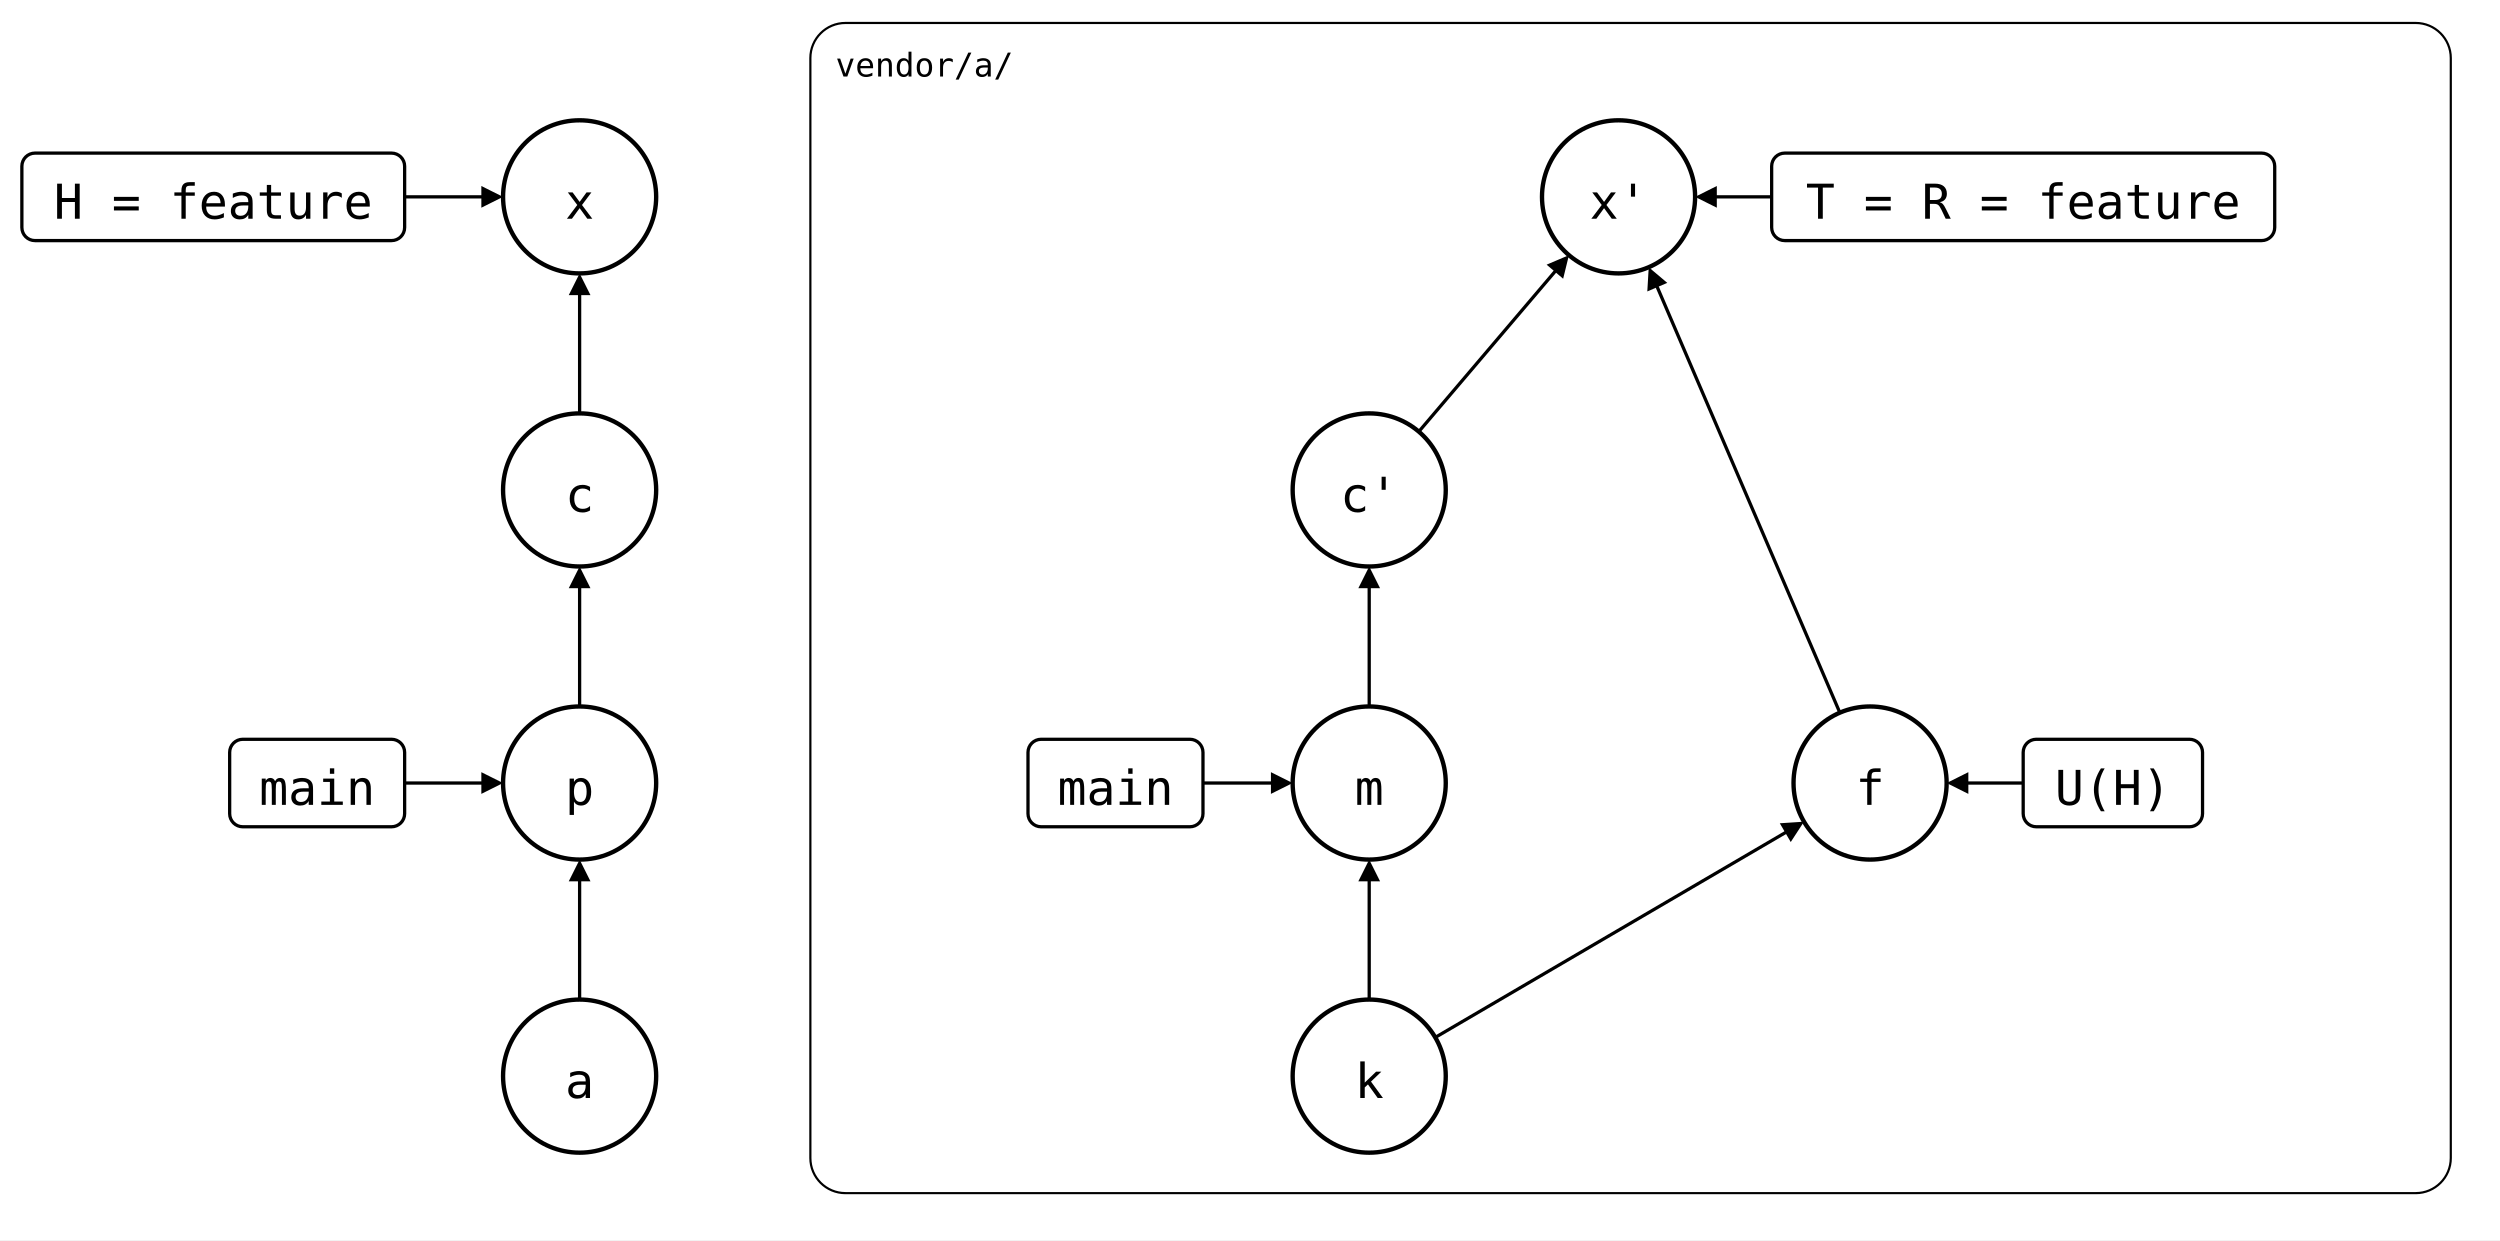
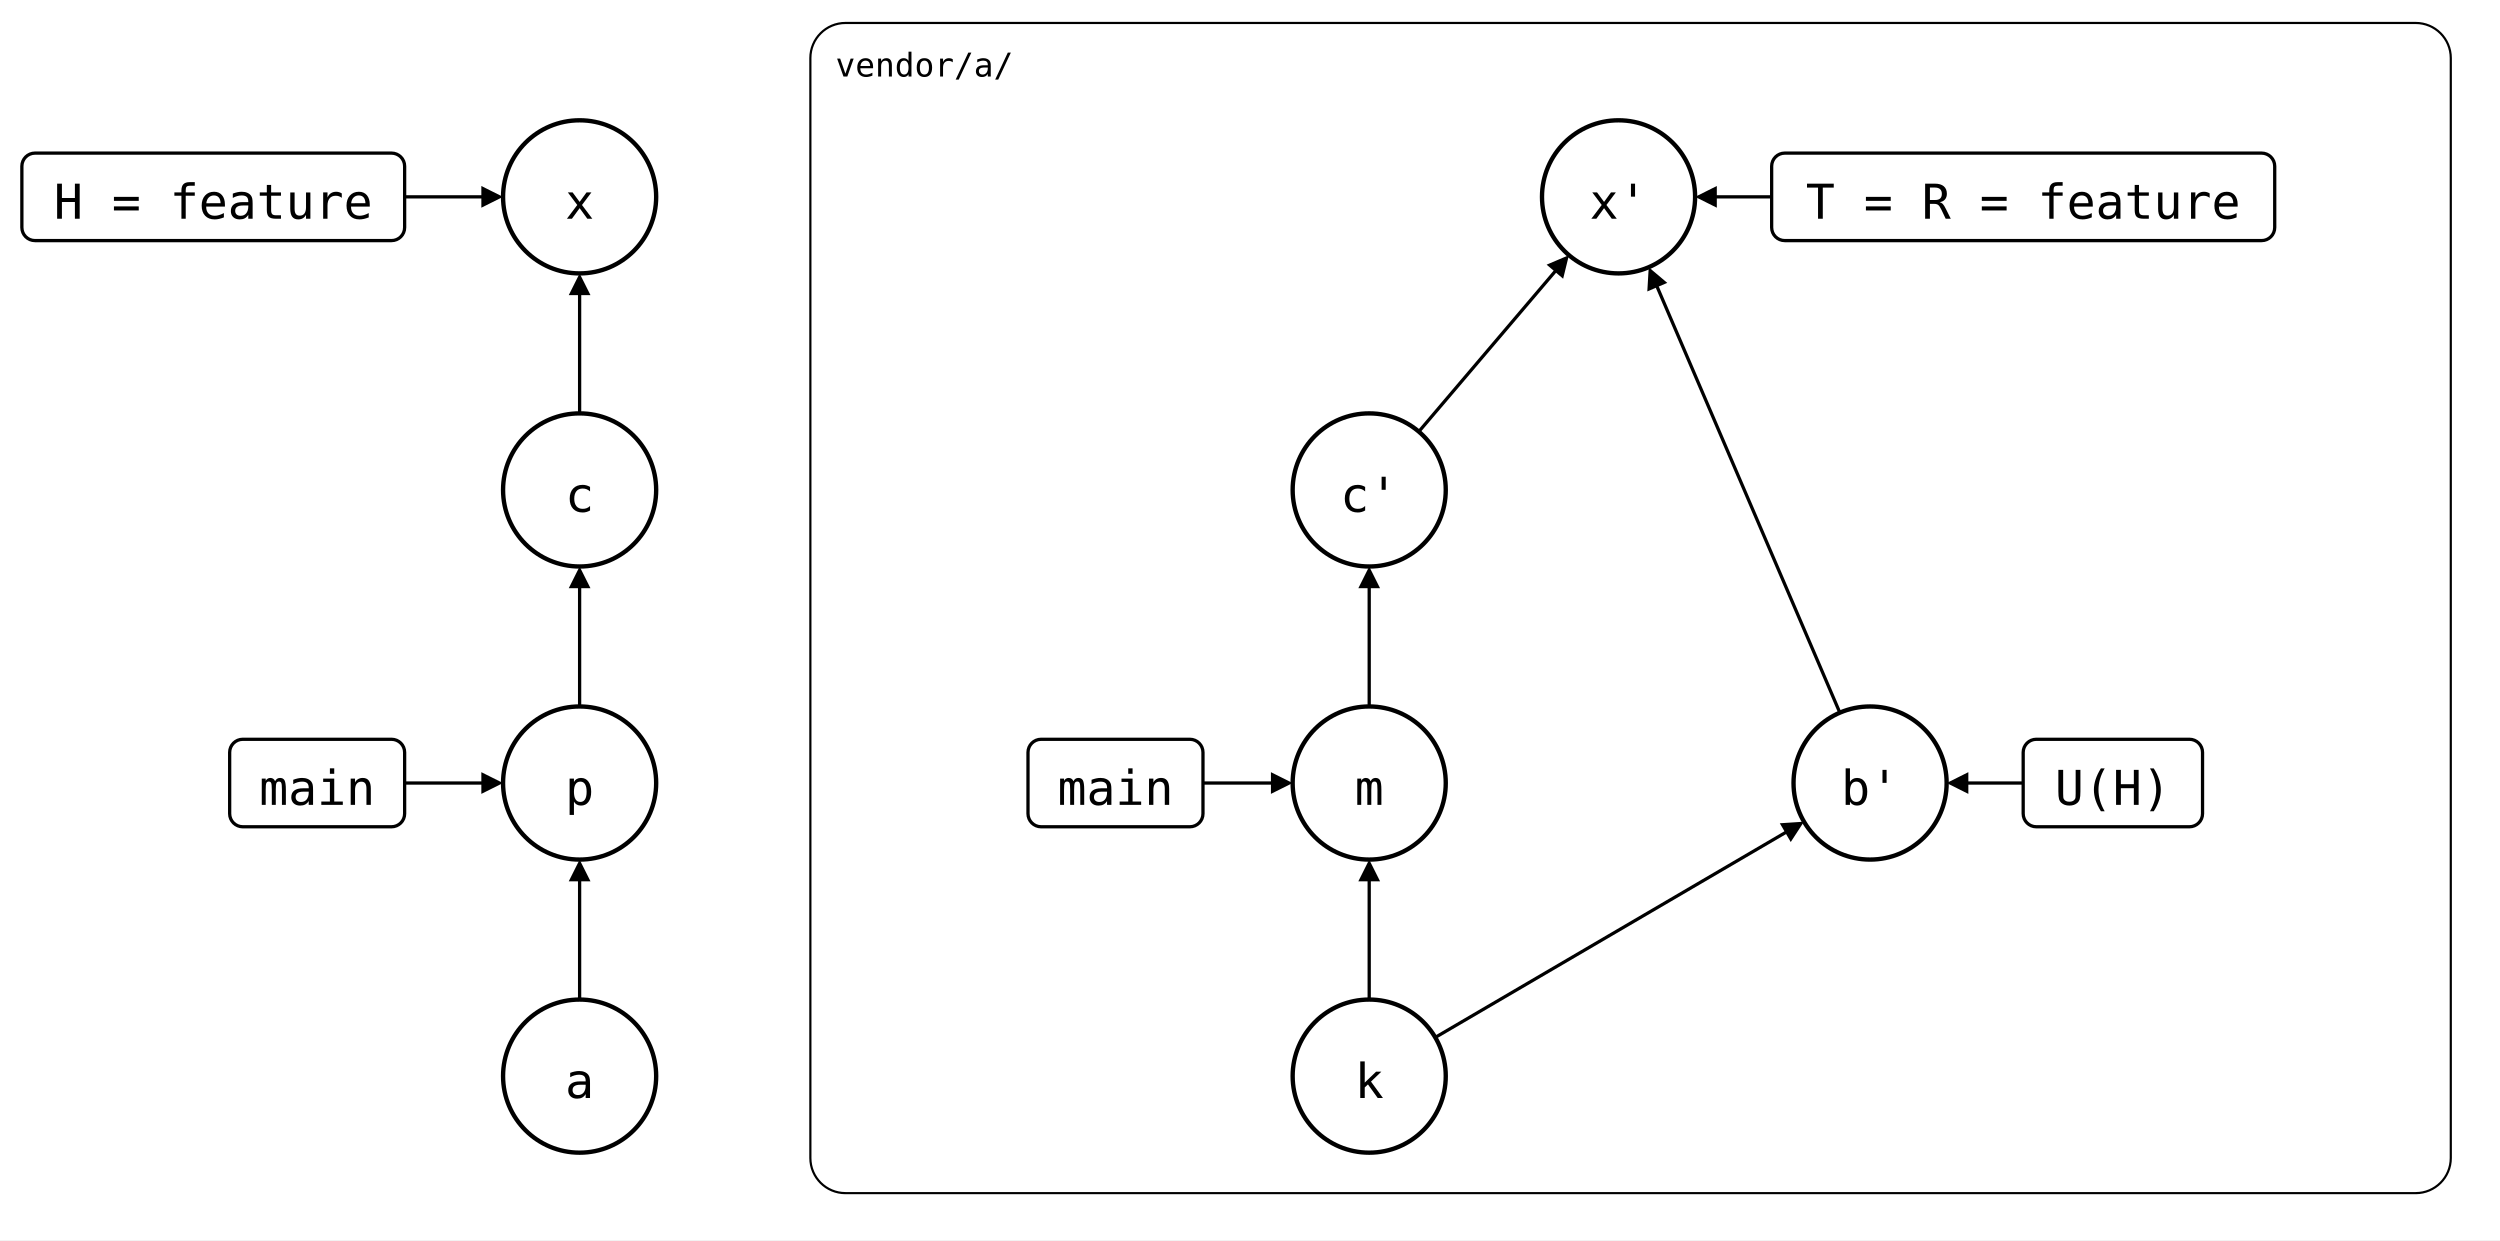
- <svg xmlns="http://www.w3.org/2000/svg" style="background: #ffffff; background-color: light-dark(#ffffff, #121212); color-scheme: light dark;" version="1.1" width="1143px" height="567px" viewBox="0 0 1143 567" id="ge-svg-ijtHz3aA_9o7_61VDcdk" content="&lt;mxfile host=&quot;Electron&quot;&gt;&#10;  &lt;diagram name=&quot;pulled-and-pushed&quot; id=&quot;pulled-and-pushed&quot;&gt;&#10;    &lt;mxGraphModel grid=&quot;0&quot; gridSize=&quot;10&quot; guides=&quot;1&quot; tooltips=&quot;1&quot; connect=&quot;1&quot; arrows=&quot;1&quot; fold=&quot;0&quot; page=&quot;0&quot; pageScale=&quot;1&quot; pageWidth=&quot;850&quot; pageHeight=&quot;1100&quot; background=&quot;#ffffff&quot; math=&quot;0&quot; shadow=&quot;0&quot;&gt;&#10;      &lt;root&gt;&#10;        &lt;mxCell id=&quot;0&quot; /&gt;&#10;        &lt;mxCell id=&quot;1&quot; parent=&quot;0&quot; /&gt;&#10;        &lt;mxCell id=&quot;lane&quot; parent=&quot;1&quot; style=&quot;rounded=1;arcSize=3;fillColor=none;strokeWidth=1;fontSize=15;verticalAlign=top;align=left;spacingLeft=10;spacingTop=4;fontFamily=Roboto Mono,monospace;&quot; value=&quot;vendor/a/&quot; vertex=&quot;1&quot;&gt;&#10;          &lt;mxGeometry height=&quot;535&quot; width=&quot;750&quot; x=&quot;400&quot; y=&quot;29&quot; as=&quot;geometry&quot; /&gt;&#10;        &lt;/mxCell&gt;&#10;        &lt;mxCell id=&quot;a&quot; parent=&quot;1&quot; style=&quot;ellipse;aspect=fixed;strokeWidth=2;fontSize=22;fontFamily=Roboto Mono,monospace;&quot; value=&quot;a&quot; vertex=&quot;1&quot;&gt;&#10;          &lt;mxGeometry height=&quot;70&quot; width=&quot;70&quot; x=&quot;260&quot; y=&quot;476&quot; as=&quot;geometry&quot; /&gt;&#10;        &lt;/mxCell&gt;&#10;        &lt;mxCell id=&quot;p&quot; parent=&quot;1&quot; style=&quot;ellipse;aspect=fixed;strokeWidth=2;fontSize=22;fontFamily=Roboto Mono,monospace;&quot; value=&quot;p&quot; vertex=&quot;1&quot;&gt;&#10;          &lt;mxGeometry height=&quot;70&quot; width=&quot;70&quot; x=&quot;260&quot; y=&quot;342&quot; as=&quot;geometry&quot; /&gt;&#10;        &lt;/mxCell&gt;&#10;        &lt;mxCell id=&quot;c&quot; parent=&quot;1&quot; style=&quot;ellipse;aspect=fixed;strokeWidth=2;fontSize=22;fontFamily=Roboto Mono,monospace;&quot; value=&quot;c&quot; vertex=&quot;1&quot;&gt;&#10;          &lt;mxGeometry height=&quot;70&quot; width=&quot;70&quot; x=&quot;260&quot; y=&quot;208&quot; as=&quot;geometry&quot; /&gt;&#10;        &lt;/mxCell&gt;&#10;        &lt;mxCell id=&quot;x&quot; parent=&quot;1&quot; style=&quot;ellipse;aspect=fixed;strokeWidth=2;fontSize=22;fontFamily=Roboto Mono,monospace;&quot; value=&quot;x&quot; vertex=&quot;1&quot;&gt;&#10;          &lt;mxGeometry height=&quot;70&quot; width=&quot;70&quot; x=&quot;260&quot; y=&quot;74&quot; as=&quot;geometry&quot; /&gt;&#10;        &lt;/mxCell&gt;&#10;        &lt;mxCell id=&quot;k&quot; parent=&quot;1&quot; style=&quot;ellipse;aspect=fixed;strokeWidth=2;fontSize=22;fontFamily=Roboto Mono,monospace;&quot; value=&quot;k&quot; vertex=&quot;1&quot;&gt;&#10;          &lt;mxGeometry height=&quot;70&quot; width=&quot;70&quot; x=&quot;621&quot; y=&quot;476&quot; as=&quot;geometry&quot; /&gt;&#10;        &lt;/mxCell&gt;&#10;        &lt;mxCell id=&quot;m&quot; parent=&quot;1&quot; style=&quot;ellipse;aspect=fixed;strokeWidth=2;fontSize=22;fontFamily=Roboto Mono,monospace;&quot; value=&quot;m&quot; vertex=&quot;1&quot;&gt;&#10;          &lt;mxGeometry height=&quot;70&quot; width=&quot;70&quot; x=&quot;621&quot; y=&quot;342&quot; as=&quot;geometry&quot; /&gt;&#10;        &lt;/mxCell&gt;&#10;        &lt;mxCell id=&quot;c_&quot; parent=&quot;1&quot; style=&quot;ellipse;aspect=fixed;strokeWidth=2;fontSize=22;fontFamily=Roboto Mono,monospace;&quot; value=&quot;c&amp;#39;&quot; vertex=&quot;1&quot;&gt;&#10;          &lt;mxGeometry height=&quot;70&quot; width=&quot;70&quot; x=&quot;621&quot; y=&quot;208&quot; as=&quot;geometry&quot; /&gt;&#10;        &lt;/mxCell&gt;&#10;        &lt;mxCell id=&quot;f&quot; parent=&quot;1&quot; style=&quot;ellipse;aspect=fixed;strokeWidth=2;fontSize=22;fontFamily=Roboto Mono,monospace;&quot; value=&quot;f&quot; vertex=&quot;1&quot;&gt;&#10;          &lt;mxGeometry height=&quot;70&quot; width=&quot;70&quot; x=&quot;850&quot; y=&quot;342&quot; as=&quot;geometry&quot; /&gt;&#10;        &lt;/mxCell&gt;&#10;        &lt;mxCell id=&quot;x_&quot; parent=&quot;1&quot; style=&quot;ellipse;aspect=fixed;strokeWidth=2;fontSize=22;fontFamily=Roboto Mono,monospace;&quot; value=&quot;x&amp;#39;&quot; vertex=&quot;1&quot;&gt;&#10;          &lt;mxGeometry height=&quot;70&quot; width=&quot;70&quot; x=&quot;735&quot; y=&quot;74&quot; as=&quot;geometry&quot; /&gt;&#10;        &lt;/mxCell&gt;&#10;        &lt;mxCell id=&quot;e1&quot; edge=&quot;1&quot; parent=&quot;1&quot; source=&quot;a&quot; style=&quot;endArrow=block;endFill=1;strokeWidth=1.5;rounded=0;&quot; target=&quot;p&quot; value=&quot;&quot;&gt;&#10;          &lt;mxGeometry relative=&quot;1&quot; as=&quot;geometry&quot; /&gt;&#10;        &lt;/mxCell&gt;&#10;        &lt;mxCell id=&quot;e2&quot; edge=&quot;1&quot; parent=&quot;1&quot; source=&quot;p&quot; style=&quot;endArrow=block;endFill=1;strokeWidth=1.5;rounded=0;&quot; target=&quot;c&quot; value=&quot;&quot;&gt;&#10;          &lt;mxGeometry relative=&quot;1&quot; as=&quot;geometry&quot; /&gt;&#10;        &lt;/mxCell&gt;&#10;        &lt;mxCell id=&quot;e3&quot; edge=&quot;1&quot; parent=&quot;1&quot; source=&quot;c&quot; style=&quot;endArrow=block;endFill=1;strokeWidth=1.5;rounded=0;&quot; target=&quot;x&quot; value=&quot;&quot;&gt;&#10;          &lt;mxGeometry relative=&quot;1&quot; as=&quot;geometry&quot; /&gt;&#10;        &lt;/mxCell&gt;&#10;        &lt;mxCell id=&quot;e4&quot; edge=&quot;1&quot; parent=&quot;1&quot; source=&quot;k&quot; style=&quot;endArrow=block;endFill=1;strokeWidth=1.5;rounded=0;&quot; target=&quot;m&quot; value=&quot;&quot;&gt;&#10;          &lt;mxGeometry relative=&quot;1&quot; as=&quot;geometry&quot; /&gt;&#10;        &lt;/mxCell&gt;&#10;        &lt;mxCell id=&quot;e5&quot; edge=&quot;1&quot; parent=&quot;1&quot; source=&quot;m&quot; style=&quot;endArrow=block;endFill=1;strokeWidth=1.5;rounded=0;&quot; target=&quot;c_&quot; value=&quot;&quot;&gt;&#10;          &lt;mxGeometry relative=&quot;1&quot; as=&quot;geometry&quot; /&gt;&#10;        &lt;/mxCell&gt;&#10;        &lt;mxCell id=&quot;e6&quot; edge=&quot;1&quot; parent=&quot;1&quot; source=&quot;k&quot; style=&quot;endArrow=block;endFill=1;strokeWidth=1.5;rounded=0;&quot; target=&quot;f&quot; value=&quot;&quot;&gt;&#10;          &lt;mxGeometry relative=&quot;1&quot; as=&quot;geometry&quot; /&gt;&#10;        &lt;/mxCell&gt;&#10;        &lt;mxCell id=&quot;e7&quot; edge=&quot;1&quot; parent=&quot;1&quot; source=&quot;c_&quot; style=&quot;endArrow=block;endFill=1;strokeWidth=1.5;rounded=0;&quot; target=&quot;x_&quot; value=&quot;&quot;&gt;&#10;          &lt;mxGeometry relative=&quot;1&quot; as=&quot;geometry&quot; /&gt;&#10;        &lt;/mxCell&gt;&#10;        &lt;mxCell id=&quot;e8&quot; edge=&quot;1&quot; parent=&quot;1&quot; source=&quot;f&quot; style=&quot;endArrow=block;endFill=1;strokeWidth=1.5;rounded=0;&quot; target=&quot;x_&quot; value=&quot;&quot;&gt;&#10;          &lt;mxGeometry relative=&quot;1&quot; as=&quot;geometry&quot; /&gt;&#10;        &lt;/mxCell&gt;&#10;        &lt;mxCell id=&quot;bh&quot; parent=&quot;1&quot; style=&quot;rounded=1;strokeWidth=1.5;fontSize=22;fontFamily=Roboto Mono,monospace;&quot; value=&quot;H = feature&quot; vertex=&quot;1&quot;&gt;&#10;          &lt;mxGeometry height=&quot;40&quot; width=&quot;175&quot; x=&quot;40&quot; y=&quot;89&quot; as=&quot;geometry&quot; /&gt;&#10;        &lt;/mxCell&gt;&#10;        &lt;mxCell id=&quot;e9&quot; edge=&quot;1&quot; parent=&quot;1&quot; source=&quot;bh&quot; style=&quot;endArrow=block;endFill=1;strokeWidth=1.5;rounded=0;&quot; target=&quot;x&quot; value=&quot;&quot;&gt;&#10;          &lt;mxGeometry relative=&quot;1&quot; as=&quot;geometry&quot; /&gt;&#10;        &lt;/mxCell&gt;&#10;        &lt;mxCell id=&quot;bmain&quot; parent=&quot;1&quot; style=&quot;rounded=1;strokeWidth=1.5;fontSize=22;fontFamily=Roboto Mono,monospace;&quot; value=&quot;main&quot; vertex=&quot;1&quot;&gt;&#10;          &lt;mxGeometry height=&quot;40&quot; width=&quot;80&quot; x=&quot;135&quot; y=&quot;357&quot; as=&quot;geometry&quot; /&gt;&#10;        &lt;/mxCell&gt;&#10;        &lt;mxCell id=&quot;e10&quot; edge=&quot;1&quot; parent=&quot;1&quot; source=&quot;bmain&quot; style=&quot;endArrow=block;endFill=1;strokeWidth=1.5;rounded=0;&quot; target=&quot;p&quot; value=&quot;&quot;&gt;&#10;          &lt;mxGeometry relative=&quot;1&quot; as=&quot;geometry&quot; /&gt;&#10;        &lt;/mxCell&gt;&#10;        &lt;mxCell id=&quot;bm&quot; parent=&quot;1&quot; style=&quot;rounded=1;strokeWidth=1.5;fontSize=22;fontFamily=Roboto Mono,monospace;&quot; value=&quot;main&quot; vertex=&quot;1&quot;&gt;&#10;          &lt;mxGeometry height=&quot;40&quot; width=&quot;80&quot; x=&quot;500&quot; y=&quot;357&quot; as=&quot;geometry&quot; /&gt;&#10;        &lt;/mxCell&gt;&#10;        &lt;mxCell id=&quot;e11&quot; edge=&quot;1&quot; parent=&quot;1&quot; source=&quot;bm&quot; style=&quot;endArrow=block;endFill=1;strokeWidth=1.5;rounded=0;&quot; target=&quot;m&quot; value=&quot;&quot;&gt;&#10;          &lt;mxGeometry relative=&quot;1&quot; as=&quot;geometry&quot; /&gt;&#10;        &lt;/mxCell&gt;&#10;        &lt;mxCell id=&quot;bu&quot; parent=&quot;1&quot; style=&quot;rounded=1;strokeWidth=1.5;fontSize=22;fontFamily=Roboto Mono,monospace;&quot; value=&quot;U(H)&quot; vertex=&quot;1&quot;&gt;&#10;          &lt;mxGeometry height=&quot;40&quot; width=&quot;82&quot; x=&quot;955&quot; y=&quot;357&quot; as=&quot;geometry&quot; /&gt;&#10;        &lt;/mxCell&gt;&#10;        &lt;mxCell id=&quot;e12&quot; edge=&quot;1&quot; parent=&quot;1&quot; source=&quot;bu&quot; style=&quot;endArrow=block;endFill=1;strokeWidth=1.5;rounded=0;&quot; target=&quot;f&quot; value=&quot;&quot;&gt;&#10;          &lt;mxGeometry relative=&quot;1&quot; as=&quot;geometry&quot; /&gt;&#10;        &lt;/mxCell&gt;&#10;        &lt;mxCell id=&quot;bt&quot; parent=&quot;1&quot; style=&quot;rounded=1;strokeWidth=1.5;fontSize=22;fontFamily=Roboto Mono,monospace;&quot; value=&quot;T = R = feature&quot; vertex=&quot;1&quot;&gt;&#10;          &lt;mxGeometry height=&quot;40&quot; width=&quot;230&quot; x=&quot;840&quot; y=&quot;89&quot; as=&quot;geometry&quot; /&gt;&#10;        &lt;/mxCell&gt;&#10;        &lt;mxCell id=&quot;e13&quot; edge=&quot;1&quot; parent=&quot;1&quot; source=&quot;bt&quot; style=&quot;endArrow=block;endFill=1;strokeWidth=1.5;rounded=0;&quot; target=&quot;x_&quot; value=&quot;&quot;&gt;&#10;          &lt;mxGeometry relative=&quot;1&quot; as=&quot;geometry&quot; /&gt;&#10;        &lt;/mxCell&gt;&#10;      &lt;/root&gt;&#10;    &lt;/mxGraphModel&gt;&#10;  &lt;/diagram&gt;&#10;&lt;/mxfile&gt;&#10;">
-   <style type="text/css">@supports (color: light-dark(#000, #fff)) { #ge-svg-ijtHz3aA_9o7_61VDcdk { --ge-adaptive-bg: light-dark(#ffffff, var(--ge-dark-color, #121212)); } }</style>
+ <svg xmlns="http://www.w3.org/2000/svg" style="background: #ffffff; background-color: light-dark(#ffffff, #121212); color-scheme: light dark;" version="1.1" width="1143px" height="567px" viewBox="0 0 1143 567" id="ge-svg-t60hBp_RViZxQtOAJ_t8" content="&lt;mxfile host=&quot;Electron&quot;&gt;&#10;  &lt;diagram name=&quot;pulled-and-pushed&quot; id=&quot;pulled-and-pushed&quot;&gt;&#10;    &lt;mxGraphModel grid=&quot;0&quot; gridSize=&quot;10&quot; guides=&quot;1&quot; tooltips=&quot;1&quot; connect=&quot;1&quot; arrows=&quot;1&quot; fold=&quot;0&quot; page=&quot;0&quot; pageScale=&quot;1&quot; pageWidth=&quot;850&quot; pageHeight=&quot;1100&quot; background=&quot;#ffffff&quot; math=&quot;0&quot; shadow=&quot;0&quot;&gt;&#10;      &lt;root&gt;&#10;        &lt;mxCell id=&quot;0&quot; /&gt;&#10;        &lt;mxCell id=&quot;1&quot; parent=&quot;0&quot; /&gt;&#10;        &lt;mxCell id=&quot;lane&quot; parent=&quot;1&quot; style=&quot;rounded=1;arcSize=3;fillColor=none;strokeWidth=1;fontSize=15;verticalAlign=top;align=left;spacingLeft=10;spacingTop=4;fontFamily=Roboto Mono,monospace;&quot; value=&quot;vendor/a/&quot; vertex=&quot;1&quot;&gt;&#10;          &lt;mxGeometry height=&quot;535&quot; width=&quot;750&quot; x=&quot;400&quot; y=&quot;29&quot; as=&quot;geometry&quot; /&gt;&#10;        &lt;/mxCell&gt;&#10;        &lt;mxCell id=&quot;a&quot; parent=&quot;1&quot; style=&quot;ellipse;aspect=fixed;strokeWidth=2;fontSize=22;fontFamily=Roboto Mono,monospace;&quot; value=&quot;a&quot; vertex=&quot;1&quot;&gt;&#10;          &lt;mxGeometry height=&quot;70&quot; width=&quot;70&quot; x=&quot;260&quot; y=&quot;476&quot; as=&quot;geometry&quot; /&gt;&#10;        &lt;/mxCell&gt;&#10;        &lt;mxCell id=&quot;p&quot; parent=&quot;1&quot; style=&quot;ellipse;aspect=fixed;strokeWidth=2;fontSize=22;fontFamily=Roboto Mono,monospace;&quot; value=&quot;p&quot; vertex=&quot;1&quot;&gt;&#10;          &lt;mxGeometry height=&quot;70&quot; width=&quot;70&quot; x=&quot;260&quot; y=&quot;342&quot; as=&quot;geometry&quot; /&gt;&#10;        &lt;/mxCell&gt;&#10;        &lt;mxCell id=&quot;c&quot; parent=&quot;1&quot; style=&quot;ellipse;aspect=fixed;strokeWidth=2;fontSize=22;fontFamily=Roboto Mono,monospace;&quot; value=&quot;c&quot; vertex=&quot;1&quot;&gt;&#10;          &lt;mxGeometry height=&quot;70&quot; width=&quot;70&quot; x=&quot;260&quot; y=&quot;208&quot; as=&quot;geometry&quot; /&gt;&#10;        &lt;/mxCell&gt;&#10;        &lt;mxCell id=&quot;x&quot; parent=&quot;1&quot; style=&quot;ellipse;aspect=fixed;strokeWidth=2;fontSize=22;fontFamily=Roboto Mono,monospace;&quot; value=&quot;x&quot; vertex=&quot;1&quot;&gt;&#10;          &lt;mxGeometry height=&quot;70&quot; width=&quot;70&quot; x=&quot;260&quot; y=&quot;74&quot; as=&quot;geometry&quot; /&gt;&#10;        &lt;/mxCell&gt;&#10;        &lt;mxCell id=&quot;k&quot; parent=&quot;1&quot; style=&quot;ellipse;aspect=fixed;strokeWidth=2;fontSize=22;fontFamily=Roboto Mono,monospace;&quot; value=&quot;k&quot; vertex=&quot;1&quot;&gt;&#10;          &lt;mxGeometry height=&quot;70&quot; width=&quot;70&quot; x=&quot;621&quot; y=&quot;476&quot; as=&quot;geometry&quot; /&gt;&#10;        &lt;/mxCell&gt;&#10;        &lt;mxCell id=&quot;m&quot; parent=&quot;1&quot; style=&quot;ellipse;aspect=fixed;strokeWidth=2;fontSize=22;fontFamily=Roboto Mono,monospace;&quot; value=&quot;m&quot; vertex=&quot;1&quot;&gt;&#10;          &lt;mxGeometry height=&quot;70&quot; width=&quot;70&quot; x=&quot;621&quot; y=&quot;342&quot; as=&quot;geometry&quot; /&gt;&#10;        &lt;/mxCell&gt;&#10;        &lt;mxCell id=&quot;c_&quot; parent=&quot;1&quot; style=&quot;ellipse;aspect=fixed;strokeWidth=2;fontSize=22;fontFamily=Roboto Mono,monospace;&quot; value=&quot;c&amp;#39;&quot; vertex=&quot;1&quot;&gt;&#10;          &lt;mxGeometry height=&quot;70&quot; width=&quot;70&quot; x=&quot;621&quot; y=&quot;208&quot; as=&quot;geometry&quot; /&gt;&#10;        &lt;/mxCell&gt;&#10;        &lt;mxCell id=&quot;f&quot; parent=&quot;1&quot; style=&quot;ellipse;aspect=fixed;strokeWidth=2;fontSize=22;fontFamily=Roboto Mono,monospace;&quot; value=&quot;b&amp;#39;&quot; vertex=&quot;1&quot;&gt;&#10;          &lt;mxGeometry height=&quot;70&quot; width=&quot;70&quot; x=&quot;850&quot; y=&quot;342&quot; as=&quot;geometry&quot; /&gt;&#10;        &lt;/mxCell&gt;&#10;        &lt;mxCell id=&quot;x_&quot; parent=&quot;1&quot; style=&quot;ellipse;aspect=fixed;strokeWidth=2;fontSize=22;fontFamily=Roboto Mono,monospace;&quot; value=&quot;x&amp;#39;&quot; vertex=&quot;1&quot;&gt;&#10;          &lt;mxGeometry height=&quot;70&quot; width=&quot;70&quot; x=&quot;735&quot; y=&quot;74&quot; as=&quot;geometry&quot; /&gt;&#10;        &lt;/mxCell&gt;&#10;        &lt;mxCell id=&quot;e1&quot; edge=&quot;1&quot; parent=&quot;1&quot; source=&quot;a&quot; style=&quot;endArrow=block;endFill=1;strokeWidth=1.5;rounded=0;&quot; target=&quot;p&quot; value=&quot;&quot;&gt;&#10;          &lt;mxGeometry relative=&quot;1&quot; as=&quot;geometry&quot; /&gt;&#10;        &lt;/mxCell&gt;&#10;        &lt;mxCell id=&quot;e2&quot; edge=&quot;1&quot; parent=&quot;1&quot; source=&quot;p&quot; style=&quot;endArrow=block;endFill=1;strokeWidth=1.5;rounded=0;&quot; target=&quot;c&quot; value=&quot;&quot;&gt;&#10;          &lt;mxGeometry relative=&quot;1&quot; as=&quot;geometry&quot; /&gt;&#10;        &lt;/mxCell&gt;&#10;        &lt;mxCell id=&quot;e3&quot; edge=&quot;1&quot; parent=&quot;1&quot; source=&quot;c&quot; style=&quot;endArrow=block;endFill=1;strokeWidth=1.5;rounded=0;&quot; target=&quot;x&quot; value=&quot;&quot;&gt;&#10;          &lt;mxGeometry relative=&quot;1&quot; as=&quot;geometry&quot; /&gt;&#10;        &lt;/mxCell&gt;&#10;        &lt;mxCell id=&quot;e4&quot; edge=&quot;1&quot; parent=&quot;1&quot; source=&quot;k&quot; style=&quot;endArrow=block;endFill=1;strokeWidth=1.5;rounded=0;&quot; target=&quot;m&quot; value=&quot;&quot;&gt;&#10;          &lt;mxGeometry relative=&quot;1&quot; as=&quot;geometry&quot; /&gt;&#10;        &lt;/mxCell&gt;&#10;        &lt;mxCell id=&quot;e5&quot; edge=&quot;1&quot; parent=&quot;1&quot; source=&quot;m&quot; style=&quot;endArrow=block;endFill=1;strokeWidth=1.5;rounded=0;&quot; target=&quot;c_&quot; value=&quot;&quot;&gt;&#10;          &lt;mxGeometry relative=&quot;1&quot; as=&quot;geometry&quot; /&gt;&#10;        &lt;/mxCell&gt;&#10;        &lt;mxCell id=&quot;e6&quot; edge=&quot;1&quot; parent=&quot;1&quot; source=&quot;k&quot; style=&quot;endArrow=block;endFill=1;strokeWidth=1.5;rounded=0;&quot; target=&quot;f&quot; value=&quot;&quot;&gt;&#10;          &lt;mxGeometry relative=&quot;1&quot; as=&quot;geometry&quot; /&gt;&#10;        &lt;/mxCell&gt;&#10;        &lt;mxCell id=&quot;e7&quot; edge=&quot;1&quot; parent=&quot;1&quot; source=&quot;c_&quot; style=&quot;endArrow=block;endFill=1;strokeWidth=1.5;rounded=0;&quot; target=&quot;x_&quot; value=&quot;&quot;&gt;&#10;          &lt;mxGeometry relative=&quot;1&quot; as=&quot;geometry&quot; /&gt;&#10;        &lt;/mxCell&gt;&#10;        &lt;mxCell id=&quot;e8&quot; edge=&quot;1&quot; parent=&quot;1&quot; source=&quot;f&quot; style=&quot;endArrow=block;endFill=1;strokeWidth=1.5;rounded=0;&quot; target=&quot;x_&quot; value=&quot;&quot;&gt;&#10;          &lt;mxGeometry relative=&quot;1&quot; as=&quot;geometry&quot; /&gt;&#10;        &lt;/mxCell&gt;&#10;        &lt;mxCell id=&quot;bh&quot; parent=&quot;1&quot; style=&quot;rounded=1;strokeWidth=1.5;fontSize=22;fontFamily=Roboto Mono,monospace;&quot; value=&quot;H = feature&quot; vertex=&quot;1&quot;&gt;&#10;          &lt;mxGeometry height=&quot;40&quot; width=&quot;175&quot; x=&quot;40&quot; y=&quot;89&quot; as=&quot;geometry&quot; /&gt;&#10;        &lt;/mxCell&gt;&#10;        &lt;mxCell id=&quot;e9&quot; edge=&quot;1&quot; parent=&quot;1&quot; source=&quot;bh&quot; style=&quot;endArrow=block;endFill=1;strokeWidth=1.5;rounded=0;&quot; target=&quot;x&quot; value=&quot;&quot;&gt;&#10;          &lt;mxGeometry relative=&quot;1&quot; as=&quot;geometry&quot; /&gt;&#10;        &lt;/mxCell&gt;&#10;        &lt;mxCell id=&quot;bmain&quot; parent=&quot;1&quot; style=&quot;rounded=1;strokeWidth=1.5;fontSize=22;fontFamily=Roboto Mono,monospace;&quot; value=&quot;main&quot; vertex=&quot;1&quot;&gt;&#10;          &lt;mxGeometry height=&quot;40&quot; width=&quot;80&quot; x=&quot;135&quot; y=&quot;357&quot; as=&quot;geometry&quot; /&gt;&#10;        &lt;/mxCell&gt;&#10;        &lt;mxCell id=&quot;e10&quot; edge=&quot;1&quot; parent=&quot;1&quot; source=&quot;bmain&quot; style=&quot;endArrow=block;endFill=1;strokeWidth=1.5;rounded=0;&quot; target=&quot;p&quot; value=&quot;&quot;&gt;&#10;          &lt;mxGeometry relative=&quot;1&quot; as=&quot;geometry&quot; /&gt;&#10;        &lt;/mxCell&gt;&#10;        &lt;mxCell id=&quot;bm&quot; parent=&quot;1&quot; style=&quot;rounded=1;strokeWidth=1.5;fontSize=22;fontFamily=Roboto Mono,monospace;&quot; value=&quot;main&quot; vertex=&quot;1&quot;&gt;&#10;          &lt;mxGeometry height=&quot;40&quot; width=&quot;80&quot; x=&quot;500&quot; y=&quot;357&quot; as=&quot;geometry&quot; /&gt;&#10;        &lt;/mxCell&gt;&#10;        &lt;mxCell id=&quot;e11&quot; edge=&quot;1&quot; parent=&quot;1&quot; source=&quot;bm&quot; style=&quot;endArrow=block;endFill=1;strokeWidth=1.5;rounded=0;&quot; target=&quot;m&quot; value=&quot;&quot;&gt;&#10;          &lt;mxGeometry relative=&quot;1&quot; as=&quot;geometry&quot; /&gt;&#10;        &lt;/mxCell&gt;&#10;        &lt;mxCell id=&quot;bu&quot; parent=&quot;1&quot; style=&quot;rounded=1;strokeWidth=1.5;fontSize=22;fontFamily=Roboto Mono,monospace;&quot; value=&quot;U(H)&quot; vertex=&quot;1&quot;&gt;&#10;          &lt;mxGeometry height=&quot;40&quot; width=&quot;82&quot; x=&quot;955&quot; y=&quot;357&quot; as=&quot;geometry&quot; /&gt;&#10;        &lt;/mxCell&gt;&#10;        &lt;mxCell id=&quot;e12&quot; edge=&quot;1&quot; parent=&quot;1&quot; source=&quot;bu&quot; style=&quot;endArrow=block;endFill=1;strokeWidth=1.5;rounded=0;&quot; target=&quot;f&quot; value=&quot;&quot;&gt;&#10;          &lt;mxGeometry relative=&quot;1&quot; as=&quot;geometry&quot; /&gt;&#10;        &lt;/mxCell&gt;&#10;        &lt;mxCell id=&quot;bt&quot; parent=&quot;1&quot; style=&quot;rounded=1;strokeWidth=1.5;fontSize=22;fontFamily=Roboto Mono,monospace;&quot; value=&quot;T = R = feature&quot; vertex=&quot;1&quot;&gt;&#10;          &lt;mxGeometry height=&quot;40&quot; width=&quot;230&quot; x=&quot;840&quot; y=&quot;89&quot; as=&quot;geometry&quot; /&gt;&#10;        &lt;/mxCell&gt;&#10;        &lt;mxCell id=&quot;e13&quot; edge=&quot;1&quot; parent=&quot;1&quot; source=&quot;bt&quot; style=&quot;endArrow=block;endFill=1;strokeWidth=1.5;rounded=0;&quot; target=&quot;x_&quot; value=&quot;&quot;&gt;&#10;          &lt;mxGeometry relative=&quot;1&quot; as=&quot;geometry&quot; /&gt;&#10;        &lt;/mxCell&gt;&#10;      &lt;/root&gt;&#10;    &lt;/mxGraphModel&gt;&#10;  &lt;/diagram&gt;&#10;&lt;/mxfile&gt;&#10;">
+   <style type="text/css">@supports (color: light-dark(#000, #fff)) { #ge-svg-t60hBp_RViZxQtOAJ_t8 { --ge-adaptive-bg: light-dark(#ffffff, var(--ge-dark-color, #121212)); } }</style>
  <defs />
  <rect fill="#ffffff" width="100%" height="100%" x="0" y="0" style="fill: light-dark(rgb(255, 255, 255), rgb(18, 18, 18));" />
  <g>
    <g data-cell-id="0">
      <g data-cell-id="1">
        <g data-cell-id="lane">
          <g transform="translate(0.5,0.5)">
            <rect x="370" y="10" width="750" height="535" rx="16.05" ry="16.05" fill="none" stroke="#000000" pointer-events="all" style="stroke: light-dark(rgb(0, 0, 0), rgb(255, 255, 255));" />
          </g>
          <g>
            <g fill="#000000" font-family="'Roboto Mono', monospace" text-anchor="start" font-size="15px" style="fill: light-dark(rgb(0, 0, 0), rgb(255, 255, 255));">
              <text x="382" y="35">vendor/a/</text>
            </g>
          </g>
        </g>
        <g data-cell-id="a">
          <g>
            <ellipse cx="265" cy="492" rx="35" ry="35" fill="#ffffff" stroke="#000000" stroke-width="2" pointer-events="all" style="fill: var(--ge-adaptive-bg, #ffffff); stroke: light-dark(rgb(0, 0, 0), rgb(255, 255, 255));" />
          </g>
          <g>
            <g fill="#000000" font-family="'Roboto Mono', monospace" text-anchor="middle" font-size="22px" style="fill: light-dark(rgb(0, 0, 0), rgb(255, 255, 255));">
              <text x="265" y="502">a</text>
            </g>
          </g>
        </g>
        <g data-cell-id="p">
          <g>
            <ellipse cx="265" cy="358" rx="35" ry="35" fill="#ffffff" stroke="#000000" stroke-width="2" pointer-events="all" style="fill: var(--ge-adaptive-bg, #ffffff); stroke: light-dark(rgb(0, 0, 0), rgb(255, 255, 255));" />
          </g>
          <g>
            <g fill="#000000" font-family="'Roboto Mono', monospace" text-anchor="middle" font-size="22px" style="fill: light-dark(rgb(0, 0, 0), rgb(255, 255, 255));">
              <text x="265" y="368">p</text>
            </g>
          </g>
        </g>
        <g data-cell-id="c">
          <g>
            <ellipse cx="265" cy="224" rx="35" ry="35" fill="#ffffff" stroke="#000000" stroke-width="2" pointer-events="all" style="fill: var(--ge-adaptive-bg, #ffffff); stroke: light-dark(rgb(0, 0, 0), rgb(255, 255, 255));" />
          </g>
          <g>
            <g fill="#000000" font-family="'Roboto Mono', monospace" text-anchor="middle" font-size="22px" style="fill: light-dark(rgb(0, 0, 0), rgb(255, 255, 255));">
              <text x="265" y="234">c</text>
            </g>
          </g>
        </g>
        <g data-cell-id="x">
          <g>
            <ellipse cx="265" cy="90" rx="35" ry="35" fill="#ffffff" stroke="#000000" stroke-width="2" pointer-events="all" style="fill: var(--ge-adaptive-bg, #ffffff); stroke: light-dark(rgb(0, 0, 0), rgb(255, 255, 255));" />
          </g>
          <g>
            <g fill="#000000" font-family="'Roboto Mono', monospace" text-anchor="middle" font-size="22px" style="fill: light-dark(rgb(0, 0, 0), rgb(255, 255, 255));">
              <text x="265" y="100">x</text>
            </g>
          </g>
        </g>
        <g data-cell-id="k">
          <g>
            <ellipse cx="626" cy="492" rx="35" ry="35" fill="#ffffff" stroke="#000000" stroke-width="2" pointer-events="all" style="fill: var(--ge-adaptive-bg, #ffffff); stroke: light-dark(rgb(0, 0, 0), rgb(255, 255, 255));" />
          </g>
          <g>
            <g fill="#000000" font-family="'Roboto Mono', monospace" text-anchor="middle" font-size="22px" style="fill: light-dark(rgb(0, 0, 0), rgb(255, 255, 255));">
              <text x="626" y="502">k</text>
            </g>
          </g>
        </g>
        <g data-cell-id="m">
          <g>
            <ellipse cx="626" cy="358" rx="35" ry="35" fill="#ffffff" stroke="#000000" stroke-width="2" pointer-events="all" style="fill: var(--ge-adaptive-bg, #ffffff); stroke: light-dark(rgb(0, 0, 0), rgb(255, 255, 255));" />
          </g>
          <g>
            <g fill="#000000" font-family="'Roboto Mono', monospace" text-anchor="middle" font-size="22px" style="fill: light-dark(rgb(0, 0, 0), rgb(255, 255, 255));">
              <text x="626" y="368">m</text>
            </g>
          </g>
        </g>
        <g data-cell-id="c_">
          <g>
            <ellipse cx="626" cy="224" rx="35" ry="35" fill="#ffffff" stroke="#000000" stroke-width="2" pointer-events="all" style="fill: var(--ge-adaptive-bg, #ffffff); stroke: light-dark(rgb(0, 0, 0), rgb(255, 255, 255));" />
          </g>
          <g>
            <g fill="#000000" font-family="'Roboto Mono', monospace" text-anchor="middle" font-size="22px" style="fill: light-dark(rgb(0, 0, 0), rgb(255, 255, 255));">
              <text x="626" y="234">c'</text>
            </g>
          </g>
        </g>
        <g data-cell-id="f">
          <g>
            <ellipse cx="855" cy="358" rx="35" ry="35" fill="#ffffff" stroke="#000000" stroke-width="2" pointer-events="all" style="fill: var(--ge-adaptive-bg, #ffffff); stroke: light-dark(rgb(0, 0, 0), rgb(255, 255, 255));" />
          </g>
          <g>
            <g fill="#000000" font-family="'Roboto Mono', monospace" text-anchor="middle" font-size="22px" style="fill: light-dark(rgb(0, 0, 0), rgb(255, 255, 255));">
-               <text x="855" y="368">f</text>
+               <text x="855" y="368">b'</text>
            </g>
          </g>
        </g>
        <g data-cell-id="x_">
          <g>
            <ellipse cx="740" cy="90" rx="35" ry="35" fill="#ffffff" stroke="#000000" stroke-width="2" pointer-events="all" style="fill: var(--ge-adaptive-bg, #ffffff); stroke: light-dark(rgb(0, 0, 0), rgb(255, 255, 255));" />
          </g>
          <g>
            <g fill="#000000" font-family="'Roboto Mono', monospace" text-anchor="middle" font-size="22px" style="fill: light-dark(rgb(0, 0, 0), rgb(255, 255, 255));">
              <text x="740" y="100">x'</text>
            </g>
          </g>
        </g>
        <g data-cell-id="e1">
          <g>
            <path d="M 265 457 L 265 402.18" fill="none" stroke="#000000" stroke-width="1.5" stroke-miterlimit="10" pointer-events="stroke" style="stroke: light-dark(rgb(0, 0, 0), rgb(255, 255, 255));" />
            <path d="M 265 394.68 L 268.75 402.18 L 261.25 402.18 Z" fill="#000000" stroke="#000000" stroke-width="1.5" stroke-miterlimit="10" pointer-events="all" style="fill: light-dark(rgb(0, 0, 0), rgb(255, 255, 255)); stroke: light-dark(rgb(0, 0, 0), rgb(255, 255, 255));" />
          </g>
        </g>
        <g data-cell-id="e2">
          <g>
            <path d="M 265 323 L 265 268.18" fill="none" stroke="#000000" stroke-width="1.5" stroke-miterlimit="10" pointer-events="stroke" style="stroke: light-dark(rgb(0, 0, 0), rgb(255, 255, 255));" />
            <path d="M 265 260.68 L 268.75 268.18 L 261.25 268.18 Z" fill="#000000" stroke="#000000" stroke-width="1.5" stroke-miterlimit="10" pointer-events="all" style="fill: light-dark(rgb(0, 0, 0), rgb(255, 255, 255)); stroke: light-dark(rgb(0, 0, 0), rgb(255, 255, 255));" />
          </g>
        </g>
        <g data-cell-id="e3">
          <g>
            <path d="M 265 189 L 265 134.18" fill="none" stroke="#000000" stroke-width="1.5" stroke-miterlimit="10" pointer-events="stroke" style="stroke: light-dark(rgb(0, 0, 0), rgb(255, 255, 255));" />
            <path d="M 265 126.68 L 268.75 134.18 L 261.25 134.18 Z" fill="#000000" stroke="#000000" stroke-width="1.5" stroke-miterlimit="10" pointer-events="all" style="fill: light-dark(rgb(0, 0, 0), rgb(255, 255, 255)); stroke: light-dark(rgb(0, 0, 0), rgb(255, 255, 255));" />
          </g>
        </g>
        <g data-cell-id="e4">
          <g>
            <path d="M 626 457 L 626 402.18" fill="none" stroke="#000000" stroke-width="1.5" stroke-miterlimit="10" pointer-events="stroke" style="stroke: light-dark(rgb(0, 0, 0), rgb(255, 255, 255));" />
            <path d="M 626 394.68 L 629.75 402.18 L 622.25 402.18 Z" fill="#000000" stroke="#000000" stroke-width="1.5" stroke-miterlimit="10" pointer-events="all" style="fill: light-dark(rgb(0, 0, 0), rgb(255, 255, 255)); stroke: light-dark(rgb(0, 0, 0), rgb(255, 255, 255));" />
          </g>
        </g>
        <g data-cell-id="e5">
          <g>
            <path d="M 626 323 L 626 268.18" fill="none" stroke="#000000" stroke-width="1.5" stroke-miterlimit="10" pointer-events="stroke" style="stroke: light-dark(rgb(0, 0, 0), rgb(255, 255, 255));" />
            <path d="M 626 260.68 L 629.75 268.18 L 622.25 268.18 Z" fill="#000000" stroke="#000000" stroke-width="1.5" stroke-miterlimit="10" pointer-events="all" style="fill: light-dark(rgb(0, 0, 0), rgb(255, 255, 255)); stroke: light-dark(rgb(0, 0, 0), rgb(255, 255, 255));" />
          </g>
        </g>
        <g data-cell-id="e6">
          <g>
            <path d="M 656.2 474.31 L 816.87 380.31" fill="none" stroke="#000000" stroke-width="1.5" stroke-miterlimit="10" pointer-events="stroke" style="stroke: light-dark(rgb(0, 0, 0), rgb(255, 255, 255));" />
            <path d="M 823.34 376.52 L 818.76 383.55 L 814.98 377.07 Z" fill="#000000" stroke="#000000" stroke-width="1.5" stroke-miterlimit="10" pointer-events="all" style="fill: light-dark(rgb(0, 0, 0), rgb(255, 255, 255)); stroke: light-dark(rgb(0, 0, 0), rgb(255, 255, 255));" />
          </g>
        </g>
        <g data-cell-id="e7">
          <g>
            <path d="M 648.67 197.34 L 711.37 123.65" fill="none" stroke="#000000" stroke-width="1.5" stroke-miterlimit="10" pointer-events="stroke" style="stroke: light-dark(rgb(0, 0, 0), rgb(255, 255, 255));" />
            <path d="M 716.23 117.94 L 714.23 126.08 L 708.52 121.22 Z" fill="#000000" stroke="#000000" stroke-width="1.5" stroke-miterlimit="10" pointer-events="all" style="fill: light-dark(rgb(0, 0, 0), rgb(255, 255, 255)); stroke: light-dark(rgb(0, 0, 0), rgb(255, 255, 255));" />
          </g>
        </g>
        <g data-cell-id="e8">
          <g>
            <path d="M 841.18 325.84 L 757.42 130.6" fill="none" stroke="#000000" stroke-width="1.5" stroke-miterlimit="10" pointer-events="stroke" style="stroke: light-dark(rgb(0, 0, 0), rgb(255, 255, 255));" />
            <path d="M 754.46 123.71 L 760.87 129.12 L 753.97 132.08 Z" fill="#000000" stroke="#000000" stroke-width="1.5" stroke-miterlimit="10" pointer-events="all" style="fill: light-dark(rgb(0, 0, 0), rgb(255, 255, 255)); stroke: light-dark(rgb(0, 0, 0), rgb(255, 255, 255));" />
          </g>
        </g>
        <g data-cell-id="bh">
          <g>
            <rect x="10" y="70" width="175" height="40" rx="6" ry="6" fill="#ffffff" stroke="#000000" stroke-width="1.5" pointer-events="all" style="fill: var(--ge-adaptive-bg, #ffffff); stroke: light-dark(rgb(0, 0, 0), rgb(255, 255, 255));" />
          </g>
          <g>
            <g fill="#000000" font-family="'Roboto Mono', monospace" text-anchor="middle" font-size="22px" style="fill: light-dark(rgb(0, 0, 0), rgb(255, 255, 255));">
              <text x="97.5" y="100">H = feature</text>
            </g>
          </g>
        </g>
        <g data-cell-id="e9">
          <g>
            <path d="M 185 90 L 220.82 90" fill="none" stroke="#000000" stroke-width="1.5" stroke-miterlimit="10" pointer-events="stroke" style="stroke: light-dark(rgb(0, 0, 0), rgb(255, 255, 255));" />
            <path d="M 228.32 90 L 220.82 93.75 L 220.82 86.25 Z" fill="#000000" stroke="#000000" stroke-width="1.5" stroke-miterlimit="10" pointer-events="all" style="fill: light-dark(rgb(0, 0, 0), rgb(255, 255, 255)); stroke: light-dark(rgb(0, 0, 0), rgb(255, 255, 255));" />
          </g>
        </g>
        <g data-cell-id="bmain">
          <g>
            <rect x="105" y="338" width="80" height="40" rx="6" ry="6" fill="#ffffff" stroke="#000000" stroke-width="1.5" pointer-events="all" style="fill: var(--ge-adaptive-bg, #ffffff); stroke: light-dark(rgb(0, 0, 0), rgb(255, 255, 255));" />
          </g>
          <g>
            <g fill="#000000" font-family="'Roboto Mono', monospace" text-anchor="middle" font-size="22px" style="fill: light-dark(rgb(0, 0, 0), rgb(255, 255, 255));">
              <text x="145" y="368">main</text>
            </g>
          </g>
        </g>
        <g data-cell-id="e10">
          <g>
            <path d="M 185 358 L 220.82 358" fill="none" stroke="#000000" stroke-width="1.5" stroke-miterlimit="10" pointer-events="stroke" style="stroke: light-dark(rgb(0, 0, 0), rgb(255, 255, 255));" />
            <path d="M 228.32 358 L 220.82 361.75 L 220.82 354.25 Z" fill="#000000" stroke="#000000" stroke-width="1.5" stroke-miterlimit="10" pointer-events="all" style="fill: light-dark(rgb(0, 0, 0), rgb(255, 255, 255)); stroke: light-dark(rgb(0, 0, 0), rgb(255, 255, 255));" />
          </g>
        </g>
        <g data-cell-id="bm">
          <g>
            <rect x="470" y="338" width="80" height="40" rx="6" ry="6" fill="#ffffff" stroke="#000000" stroke-width="1.5" pointer-events="all" style="fill: var(--ge-adaptive-bg, #ffffff); stroke: light-dark(rgb(0, 0, 0), rgb(255, 255, 255));" />
          </g>
          <g>
            <g fill="#000000" font-family="'Roboto Mono', monospace" text-anchor="middle" font-size="22px" style="fill: light-dark(rgb(0, 0, 0), rgb(255, 255, 255));">
              <text x="510" y="368">main</text>
            </g>
          </g>
        </g>
        <g data-cell-id="e11">
          <g>
            <path d="M 550 358 L 581.82 358" fill="none" stroke="#000000" stroke-width="1.5" stroke-miterlimit="10" pointer-events="stroke" style="stroke: light-dark(rgb(0, 0, 0), rgb(255, 255, 255));" />
            <path d="M 589.32 358 L 581.82 361.75 L 581.82 354.25 Z" fill="#000000" stroke="#000000" stroke-width="1.5" stroke-miterlimit="10" pointer-events="all" style="fill: light-dark(rgb(0, 0, 0), rgb(255, 255, 255)); stroke: light-dark(rgb(0, 0, 0), rgb(255, 255, 255));" />
          </g>
        </g>
        <g data-cell-id="bu">
          <g>
            <rect x="925" y="338" width="82" height="40" rx="6" ry="6" fill="#ffffff" stroke="#000000" stroke-width="1.5" pointer-events="all" style="fill: var(--ge-adaptive-bg, #ffffff); stroke: light-dark(rgb(0, 0, 0), rgb(255, 255, 255));" />
          </g>
          <g>
            <g fill="#000000" font-family="'Roboto Mono', monospace" text-anchor="middle" font-size="22px" style="fill: light-dark(rgb(0, 0, 0), rgb(255, 255, 255));">
              <text x="966" y="368">U(H)</text>
            </g>
          </g>
        </g>
        <g data-cell-id="e12">
          <g>
            <path d="M 925 358 L 899.18 358" fill="none" stroke="#000000" stroke-width="1.5" stroke-miterlimit="10" pointer-events="stroke" style="stroke: light-dark(rgb(0, 0, 0), rgb(255, 255, 255));" />
            <path d="M 891.68 358 L 899.18 354.25 L 899.18 361.75 Z" fill="#000000" stroke="#000000" stroke-width="1.5" stroke-miterlimit="10" pointer-events="all" style="fill: light-dark(rgb(0, 0, 0), rgb(255, 255, 255)); stroke: light-dark(rgb(0, 0, 0), rgb(255, 255, 255));" />
          </g>
        </g>
        <g data-cell-id="bt">
          <g>
            <rect x="810" y="70" width="230" height="40" rx="6" ry="6" fill="#ffffff" stroke="#000000" stroke-width="1.5" pointer-events="all" style="fill: var(--ge-adaptive-bg, #ffffff); stroke: light-dark(rgb(0, 0, 0), rgb(255, 255, 255));" />
          </g>
          <g>
            <g fill="#000000" font-family="'Roboto Mono', monospace" text-anchor="middle" font-size="22px" style="fill: light-dark(rgb(0, 0, 0), rgb(255, 255, 255));">
              <text x="925" y="100">T = R = feature</text>
            </g>
          </g>
        </g>
        <g data-cell-id="e13">
          <g>
            <path d="M 810 90 L 784.18 90" fill="none" stroke="#000000" stroke-width="1.5" stroke-miterlimit="10" pointer-events="stroke" style="stroke: light-dark(rgb(0, 0, 0), rgb(255, 255, 255));" />
            <path d="M 776.68 90 L 784.18 86.25 L 784.18 93.75 Z" fill="#000000" stroke="#000000" stroke-width="1.5" stroke-miterlimit="10" pointer-events="all" style="fill: light-dark(rgb(0, 0, 0), rgb(255, 255, 255)); stroke: light-dark(rgb(0, 0, 0), rgb(255, 255, 255));" />
          </g>
        </g>
      </g>
    </g>
  </g>
</svg>
